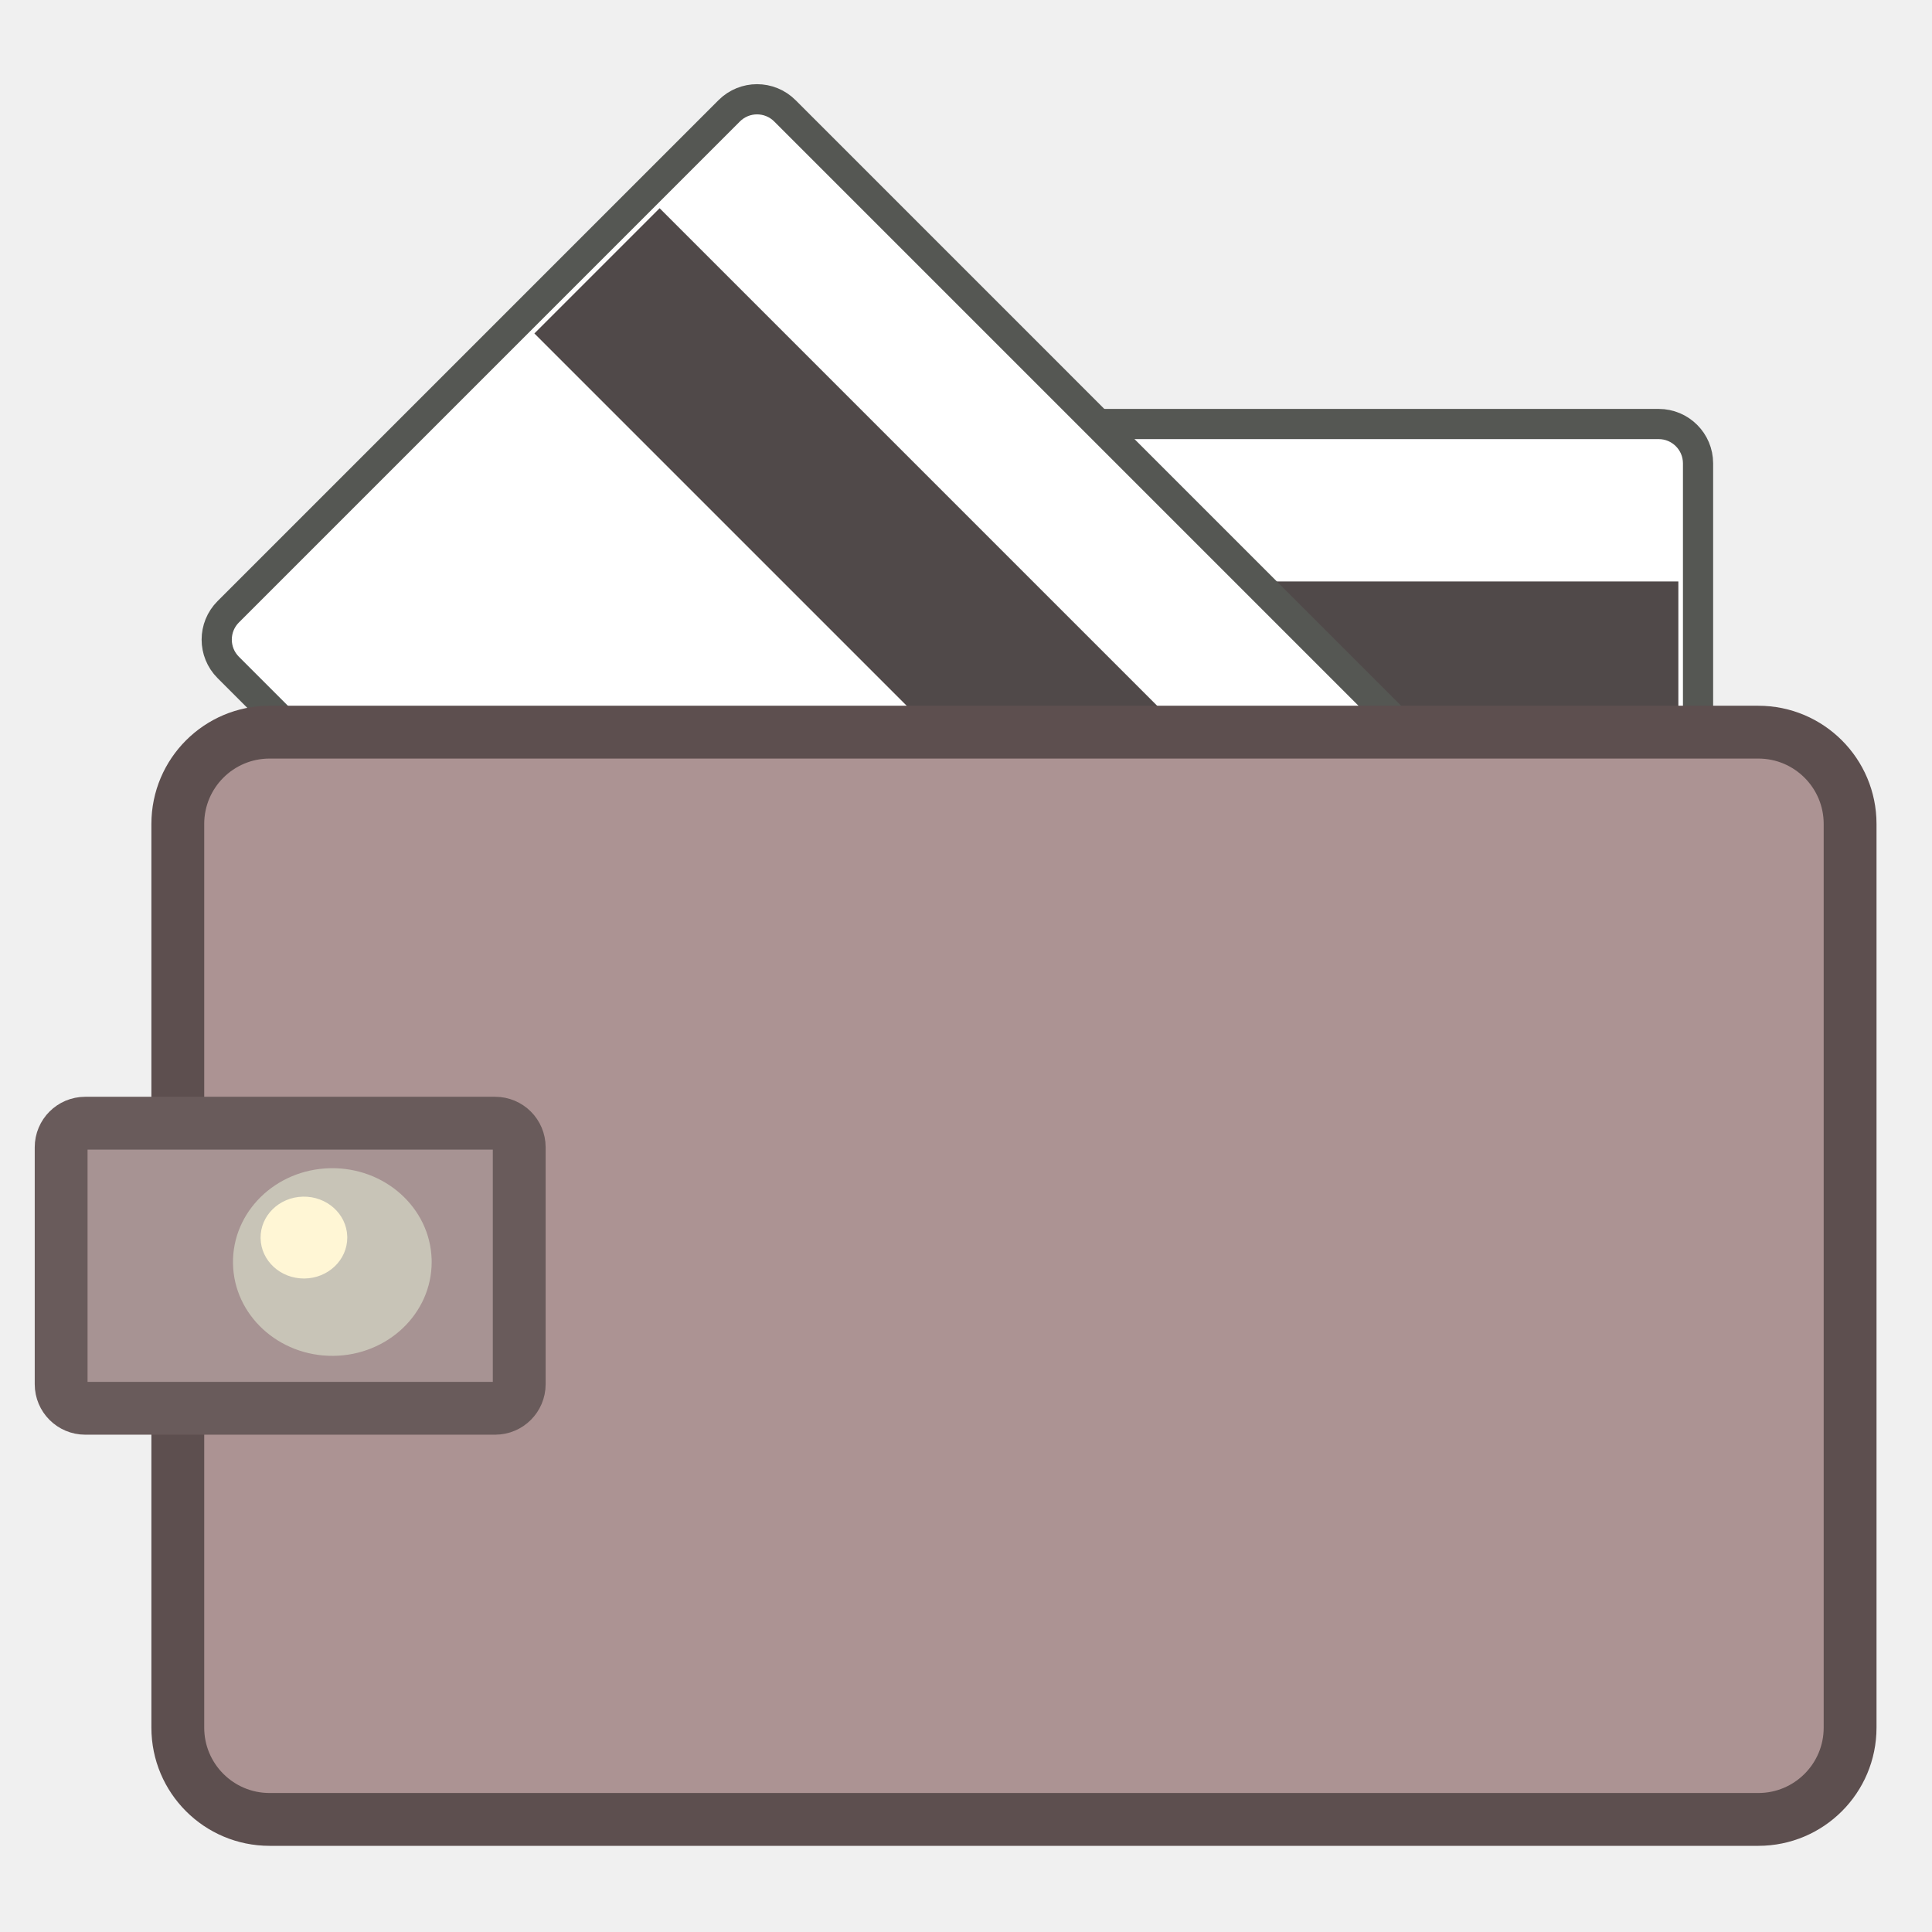
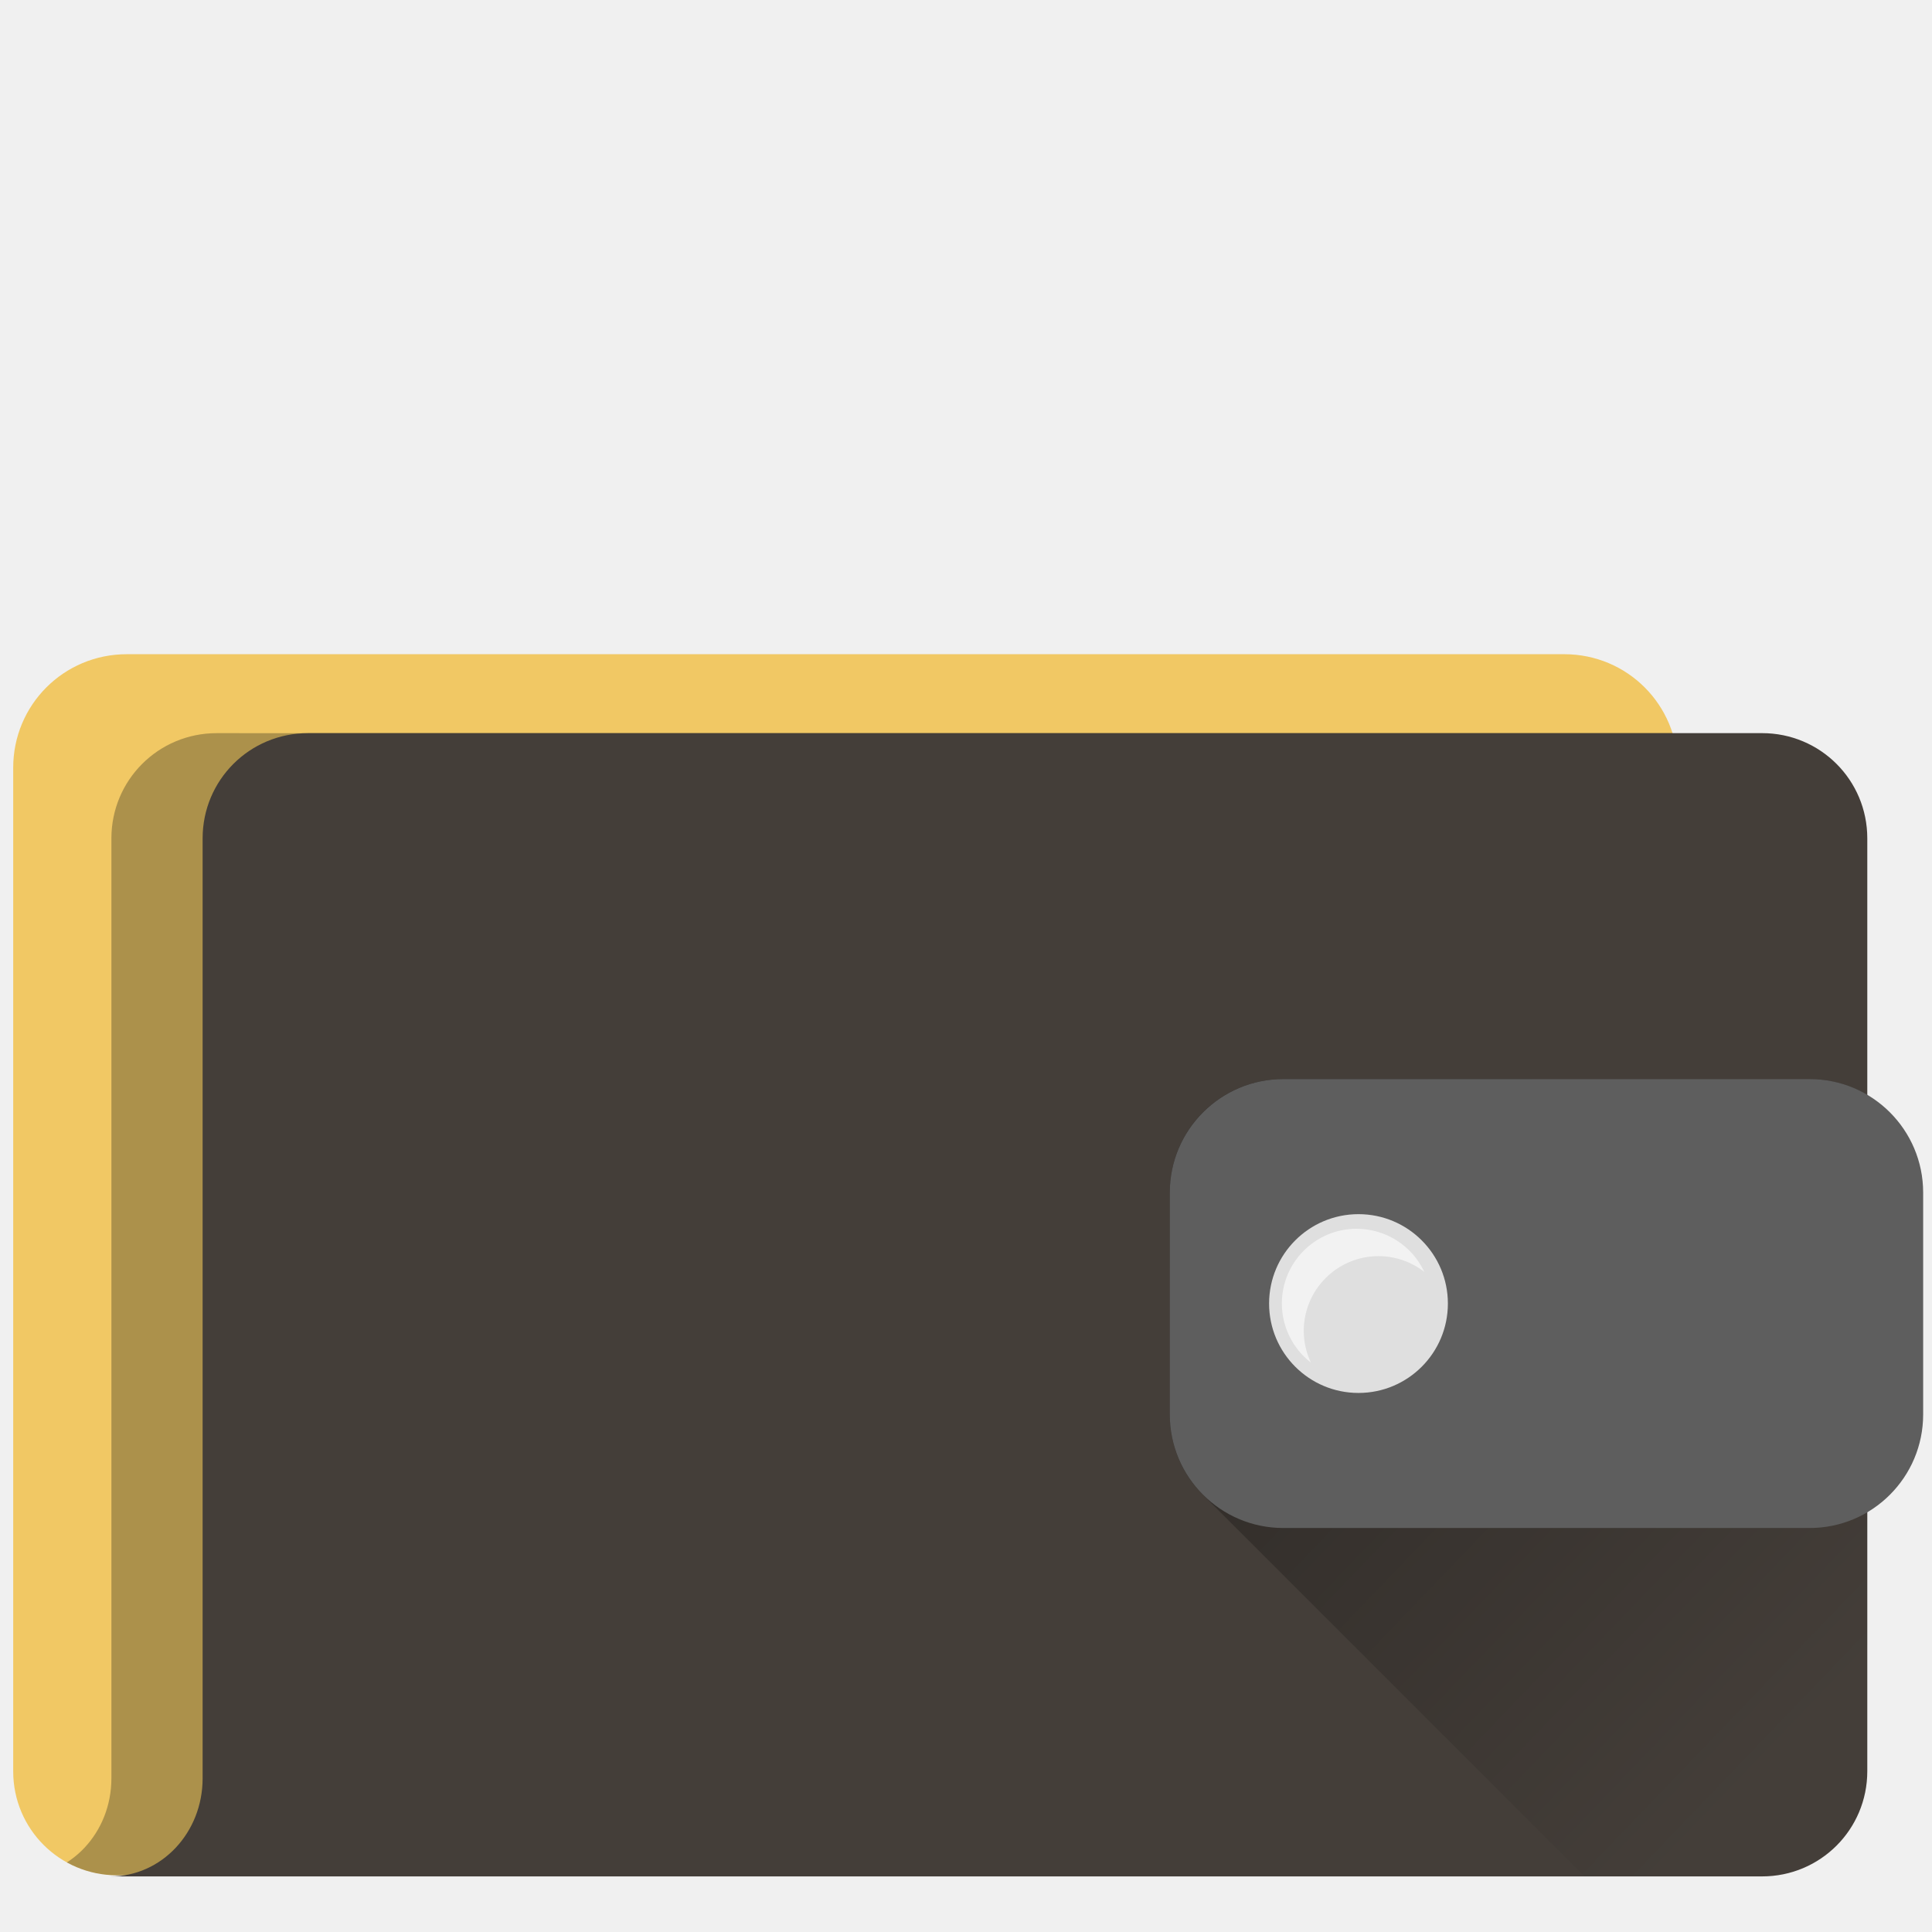
- <svg xmlns="http://www.w3.org/2000/svg" xmlns:xlink="http://www.w3.org/1999/xlink" version="1.0" width="128" height="128" viewBox="0 0 128 117.699" id="svg1966" xml:space="preserve">
-   <defs id="defs2020">
-     <linearGradient id="linearGradient16538">
-       <stop style="stop-color:#646464;stop-opacity:1" offset="0" id="stop16540" />
-       <stop style="stop-color:black;stop-opacity:1" offset="0.5" id="stop16546" />
-       <stop style="stop-color:#646464;stop-opacity:1" offset="1" id="stop16542" />
+ <svg xmlns="http://www.w3.org/2000/svg" xmlns:xlink="http://www.w3.org/1999/xlink" width="512" height="512" viewBox="0 0 135.467 135.467" version="1.1" id="svg8">
+   <defs id="defs2">
+     <linearGradient id="linearGradient1549">
+       <stop style="stop-color:#000000;stop-opacity:1;" offset="0" id="stop1545" />
+       <stop style="stop-color:#000000;stop-opacity:0;" offset="1" id="stop1547" />
    </linearGradient>
-     <linearGradient x1="-39" y1="-8.637" x2="57.487" y2="65.652" id="XMLID_5_" gradientUnits="userSpaceOnUse" gradientTransform="matrix(1.039286,0,0,1,-3.285736,-3.541)">
-       <stop style="stop-color:#4d2600;stop-opacity:1" offset="0" id="stop1984" />
-       <stop style="stop-color:#4d2600;stop-opacity:1" offset="1" id="stop1986" />
-     </linearGradient>
-     <radialGradient cx="-13" cy="0.918" r="116.4" fx="-13" fy="0.918" id="XMLID_6_" gradientUnits="userSpaceOnUse">
-       <stop style="stop-color:white;stop-opacity:1" offset="0" id="stop1991" />
-       <stop style="stop-color:#803f00;stop-opacity:1" offset="1" id="stop1993" />
-     </radialGradient>
-     <linearGradient x1="9.034" y1="45.681" x2="17.07" y2="57.161" id="XMLID_7_" gradientUnits="userSpaceOnUse" gradientTransform="translate(-1,-3.541)">
-       <stop style="stop-color:#b3925d;stop-opacity:1" offset="0" id="stop2002" />
-       <stop style="stop-color:#4d2600;stop-opacity:1" offset="1" id="stop2004" />
-     </linearGradient>
-     <linearGradient x1="2.736" y1="40.277" x2="17.024" y2="54.365" id="XMLID_8_" gradientUnits="userSpaceOnUse" gradientTransform="translate(-1,-3.541)">
-       <stop style="stop-color:white;stop-opacity:1" offset="0" id="stop2009" />
-       <stop style="stop-color:#803f00;stop-opacity:1" offset="1" id="stop2011" />
-     </linearGradient>
-     <radialGradient cx="-7.431" cy="-20.74" r="116.4" fx="-7.431" fy="-20.74" id="radialGradient2066" xlink:href="#XMLID_6_" gradientUnits="userSpaceOnUse" gradientTransform="matrix(1.039286,0,0,1,-3.285736,-3.541)" />
-     <linearGradient x1="13.764" y1="17.394" x2="77.729" y2="17.86" id="linearGradient22367" xlink:href="#linearGradient16538" gradientUnits="userSpaceOnUse" gradientTransform="matrix(0.999999,0,0,1.124999,-13.6624,-57.65102)" />
-     <linearGradient x1="13.764" y1="17.394" x2="77.729" y2="17.86" id="linearGradient22404" xlink:href="#linearGradient16538" gradientUnits="userSpaceOnUse" gradientTransform="matrix(1,0,0,1.125,-1.851,-7.8408)" />
+     <clipPath clipPathUnits="userSpaceOnUse" id="clipPath950">
+       <path id="path952" d="m 3.866,261.45 c -1.629,0 -2.94,1.311 -2.94,2.94 v 7.811 15.917 2.263 c 0,1.491 1.201,2.692 2.692,2.692 h 37.727 c 1.491,0 2.692,-1.201 2.692,-2.692 v -2.263 -15.917 -7.811 c 0,-1.629 -1.311,-2.94 -2.94,-2.94 z" style="opacity:1;fill:#508247;fill-opacity:1;stroke:none;stroke-width:4.906;stroke-linecap:round;stroke-linejoin:round;stroke-miterlimit:4;stroke-dasharray:none;stroke-dashoffset:0;stroke-opacity:1" />
+     </clipPath>
+     <linearGradient xlink:href="#linearGradient1549" id="linearGradient1551" x1="8.118" y1="4.905" x2="175.889" y2="166.024" gradientUnits="userSpaceOnUse" gradientTransform="matrix(0.7163476,0,0,0.7163476,-1.581175,166.1173)" />
  </defs>
-   <g transform="matrix(1.303843,0,0,1.303843,12.26267,23.26617)" id="g22393">
-     <rect width="66" height="40" rx="2" ry="2" x="10.878" y="-0.249" style="fill:#ffffff;fill-opacity:1;fill-rule:nonzero;stroke:#555753;stroke-width:1.534;stroke-linecap:round;stroke-linejoin:round;stroke-miterlimit:10;stroke-opacity:1;stroke-dasharray:none" id="rect21368" />
-     <rect width="64" height="9" x="11.878" y="7.751" style="fill:#504949;fill-opacity:1;fill-rule:nonzero;stroke:none" id="rect21370" />
-     <flowRoot transform="matrix(0.301165,2.666075e-8,-2.666075e-8,0.301165,22.18287,54.08809)" style="font-size:9.961px;text-align:center;text-anchor:middle" id="flowRoot21372" xml:space="preserve">
-       <flowRegion id="flowRegion21374">
-         <rect width="158.52" height="57.547" x="-10.229" y="-107.568" style="font-size:9.961px;text-align:center;text-anchor:middle" id="rect21376" />
-       </flowRegion>
-       <flowPara id="flowPara21382" />
-     </flowRoot>
+   <g id="layer1" transform="translate(0,-161.5333)">
+     <path style="opacity:1;fill:#f1c864;fill-opacity:1;stroke:none;stroke-width:13.281;stroke-linecap:round;stroke-linejoin:round;stroke-miterlimit:4;stroke-dasharray:none;stroke-dashoffset:0;stroke-opacity:1" d="m 8.886,207.405 c -4.41,0 -7.96,3.55 -7.96,7.96 v 21.148 43.096 6.127 c 0,4.037 3.251,7.288 7.288,7.288 H 110.359 c 4.037,0 7.288,-3.251 7.288,-7.288 v -6.127 -43.096 -21.148 c 0,-4.41 -3.55,-7.96 -7.96,-7.96 z" id="rect830" />
+     <path id="path946" d="m 6.195,263.494 c -1.51,0 -2.726,1.215 -2.726,2.725 v 7.59 13.099 3.655 c 0,1.407 -1.064,2.539 -2.385,2.539 H 6.195 11.571 43.855 c 1.51,0 2.725,-1.215 2.725,-2.725 v -24.157 c 0,-1.51 -1.215,-2.725 -2.725,-2.725 z" style="opacity:1;fill:#131515;fill-opacity:0.308;stroke:none;stroke-width:4.906;stroke-linecap:round;stroke-linejoin:round;stroke-miterlimit:4;stroke-dasharray:none;stroke-dashoffset:0;stroke-opacity:1" clip-path="url(#clipPath950)" transform="matrix(2.707456,0,0,2.707456,-1.581175,-500.4582)" />
+     <path style="opacity:1;fill:#443e39;fill-opacity:1;stroke:none;stroke-width:13.281;stroke-linecap:round;stroke-linejoin:round;stroke-miterlimit:4;stroke-dasharray:none;stroke-dashoffset:0;stroke-opacity:1" d="m 21.587,212.94 c -4.088,0 -7.38,3.291 -7.38,7.379 v 20.549 35.464 9.895 c 0,3.809 -2.88,6.875 -6.457,6.875 H 21.587 36.143 123.551 c 4.088,0 7.379,-3.291 7.379,-7.379 v -65.405 c 0,-4.088 -3.291,-7.379 -7.379,-7.379 z" id="rect815" />
+     <path style="fill:url(#linearGradient1551);fill-opacity:1;stroke:none;stroke-width:2.707;stroke-linecap:round;stroke-linejoin:round;stroke-miterlimit:4;stroke-dasharray:2.707, 5.415;stroke-dashoffset:0;stroke-opacity:1" d="m 89.983,237.197 c -4.41,0 -7.96,3.55 -7.96,7.96 v 15.558 c 0,2.205 0.887,4.194 2.325,5.633 l 26.754,26.754 h 12.448 c 4.088,0 7.379,-3.29 7.379,-7.378 v -47.422 c -1.185,-0.698 -2.562,-1.105 -4.042,-1.105 z" id="path1246" />
+     <rect style="opacity:1;fill:#5e5e5e;fill-opacity:1;stroke:none;stroke-width:2.707;stroke-linecap:round;stroke-linejoin:round;stroke-miterlimit:4;stroke-dasharray:2.707, 5.415;stroke-dashoffset:0;stroke-opacity:1" id="rect819" width="52.824" height="31.477" x="82.023" y="237.196" rx="7.96" ry="7.96" />
+     <circle style="opacity:1;fill:#ffffff;fill-opacity:0.801;stroke:none;stroke-width:2.707;stroke-linecap:round;stroke-linejoin:round;stroke-miterlimit:4;stroke-dasharray:2.707, 5.415;stroke-dashoffset:0;stroke-opacity:1" id="path821" cx="95.254" cy="252.935" r="6.268" />
+     <path style="opacity:1;fill:#ffffff;fill-opacity:0.602;stroke:none;stroke-width:2.265;stroke-linecap:round;stroke-linejoin:round;stroke-miterlimit:4;stroke-dasharray:2.265, 4.531;stroke-dashoffset:0;stroke-opacity:1" d="m 95.125,247.691 a 5.245,5.245 0 0 0 -5.244,5.244 5.245,5.245 0 0 0 2.034,4.14 5.245,5.245 0 0 1 -0.499,-2.22 5.245,5.245 0 0 1 5.245,-5.245 5.245,5.245 0 0 1 3.208,1.104 5.245,5.245 0 0 0 -4.744,-3.022 z" id="circle823" />
  </g>
-   <g transform="matrix(0.921958,-0.9219567,0.9219567,0.921958,4.864941,47.36033)" id="g22371">
-     <rect width="66" height="40" rx="2" ry="2" x="-0.934" y="-50.059" transform="matrix(-1.366025e-6,1,-1,-1.366025e-6,0,0)" style="fill:#ffffff;fill-opacity:1;fill-rule:nonzero;stroke:#555753;stroke-width:1.534;stroke-linecap:round;stroke-linejoin:round;stroke-miterlimit:10;stroke-opacity:1;stroke-dasharray:none" id="rect21346" />
-     <rect width="64" height="9" x="0.066" y="-42.059" transform="matrix(-1.366025e-6,1,-1,-1.366025e-6,0,0)" style="fill:#504949;fill-opacity:1;fill-rule:nonzero;stroke:none" id="rect21348" />
-   </g>
-   <rect style="fill:#ac9393;fill-rule:evenodd;stroke:#5d4f4f;stroke-width:3.5;stroke-linecap:butt;stroke-linejoin:miter;stroke-miterlimit:4;stroke-opacity:1;stroke-dasharray:none;fill-opacity:1" id="rect3016" width="110.794" height="72.034" x="11.78" y="43.357" ry="6.08" />
-   <rect style="fill:#a79393;fill-rule:evenodd;stroke:#695b5b;stroke-width:3.5;stroke-linecap:butt;stroke-linejoin:miter;stroke-miterlimit:4;stroke-opacity:1;stroke-dasharray:none;fill-opacity:1" id="rect3016-7" width="30.349" height="18.887" x="4.051" y="69.264" ry="1.594" />
-   <path style="fill:#c8c4b7;fill-opacity:1;fill-rule:nonzero;stroke:none" id="path3804" d="m -81.661,4.949 a 6.712,6.339 0 1 1 -0.003,-0.181" transform="matrix(0.9806243,0,0,0.9806243,108.6785,73.60004)" />
-   <path transform="matrix(0.4278214,0,0,0.4278214,57.94363,74.72096)" style="fill:#fff6d5;fill-opacity:1;fill-rule:nonzero;stroke:none" id="path3804-7" d="m -81.661,4.949 a 6.712,6.339 0 1 1 -0.003,-0.181" />
</svg>
